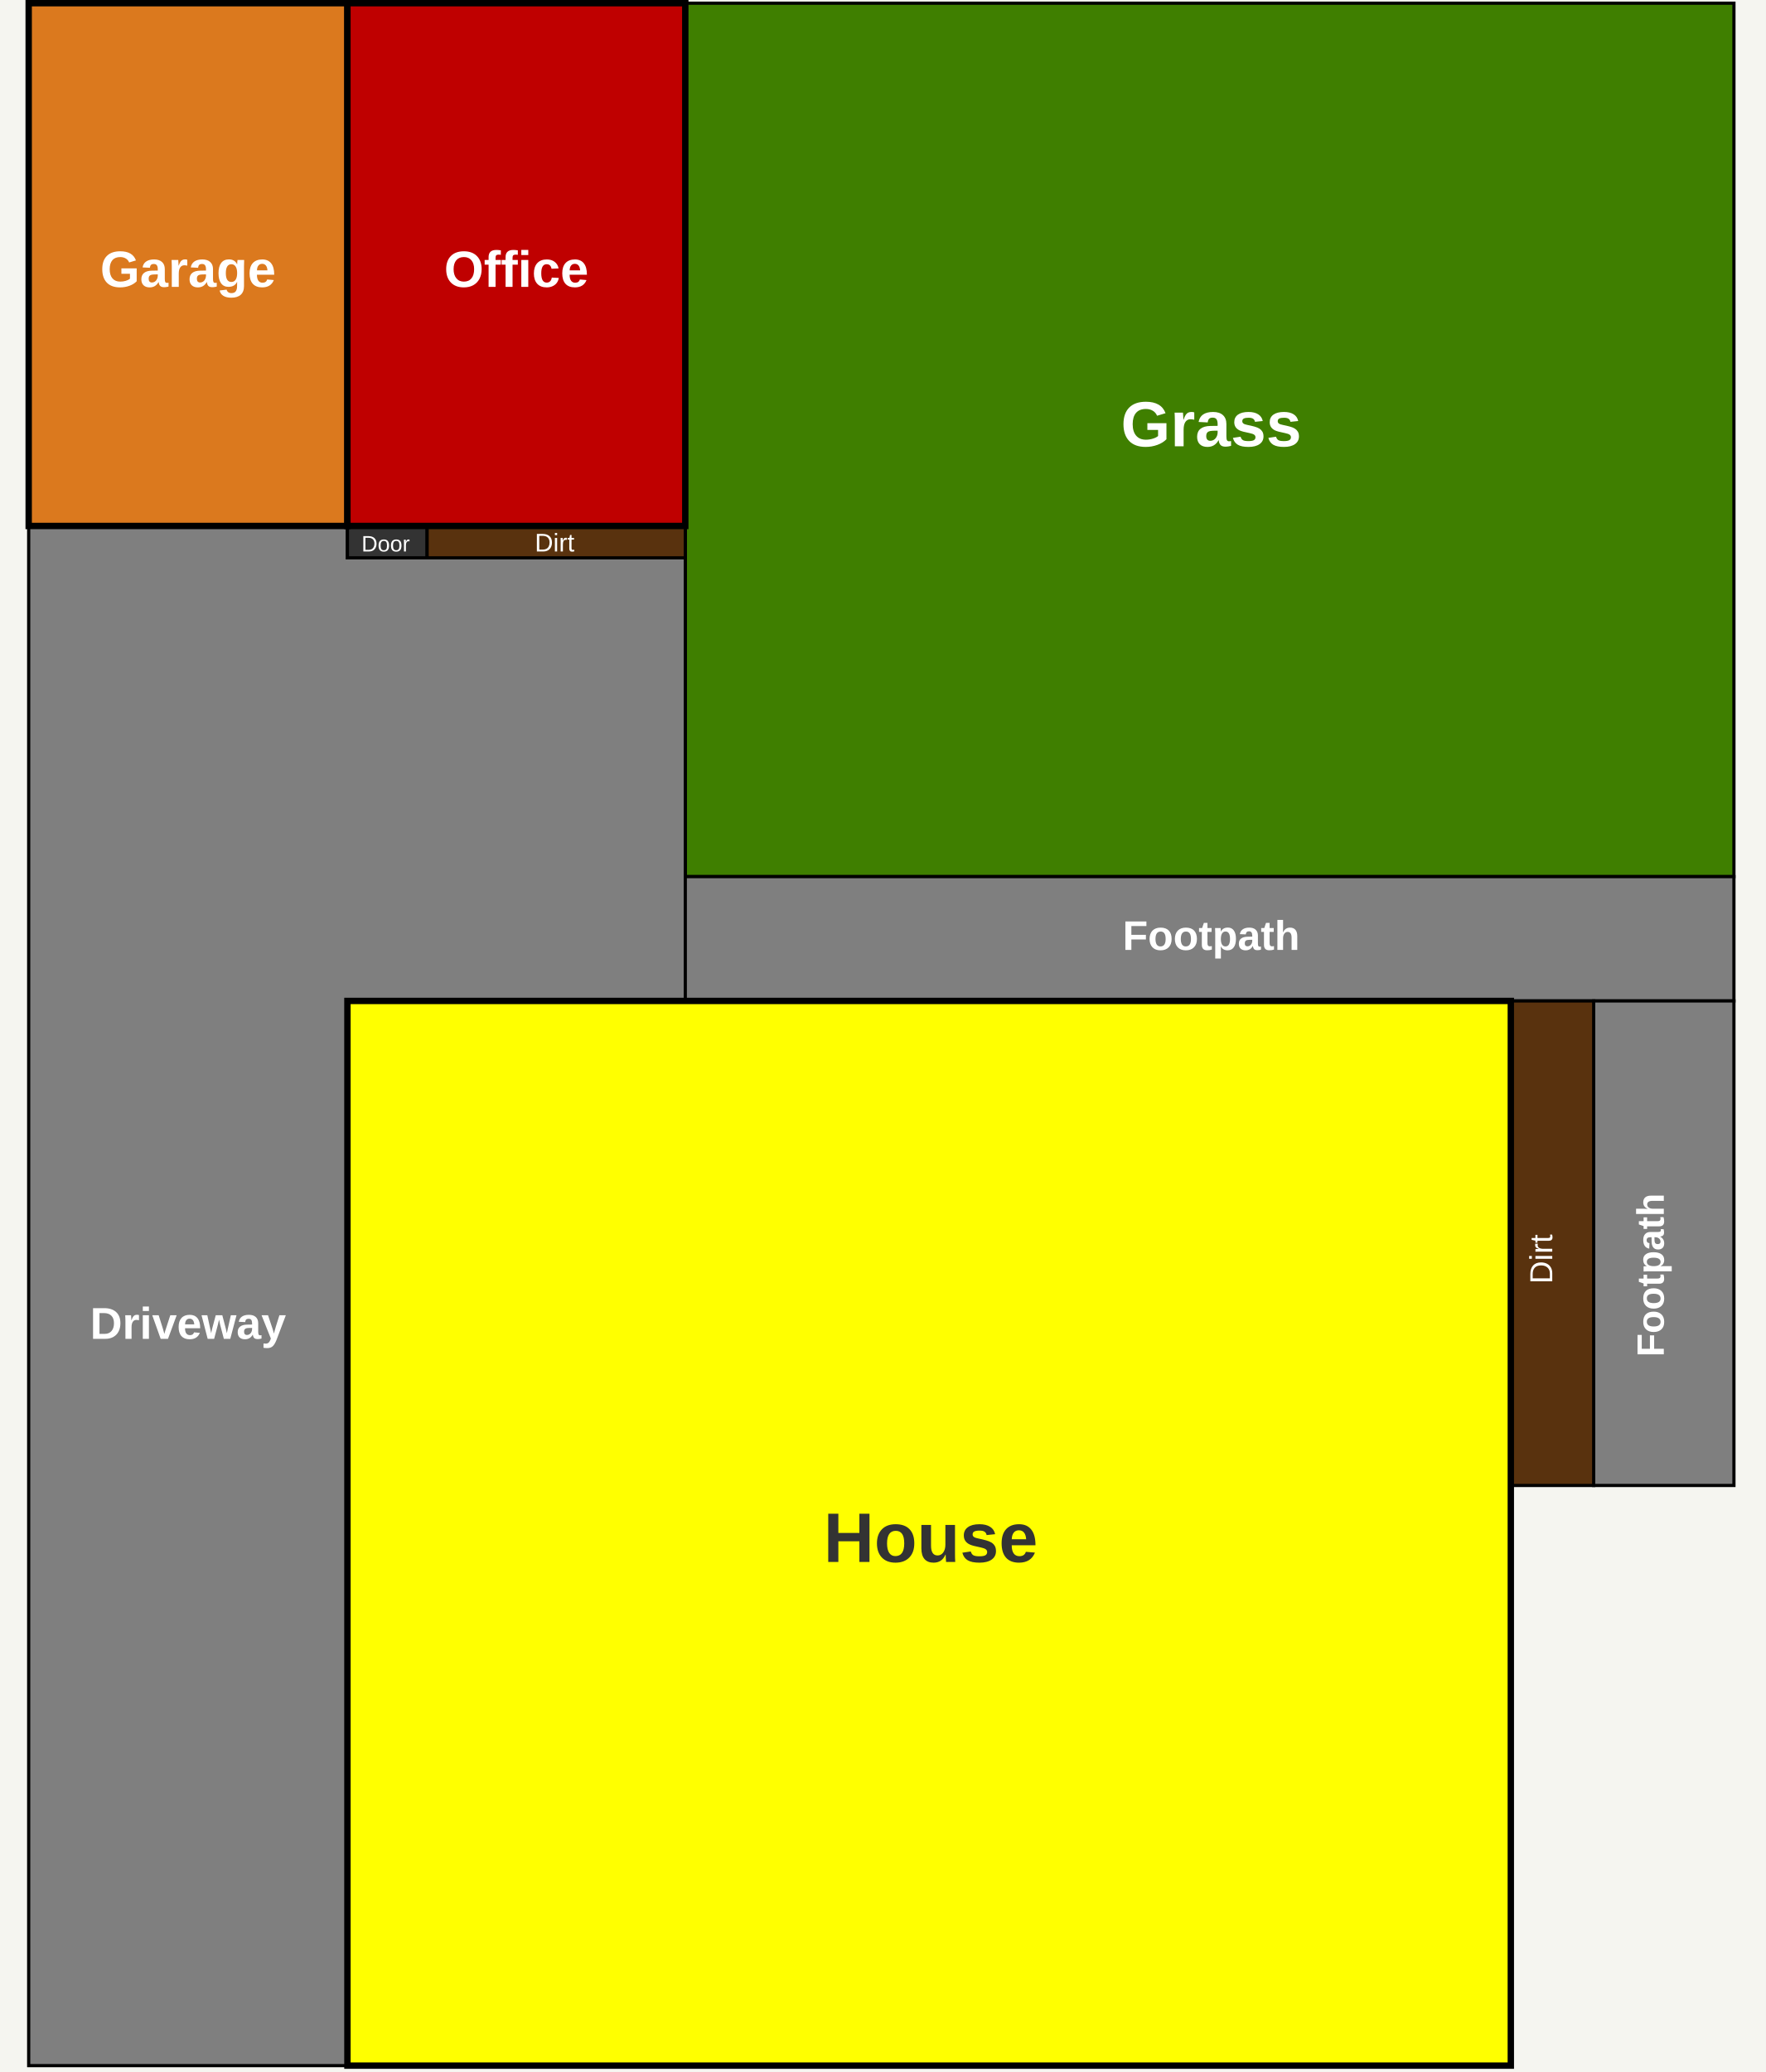
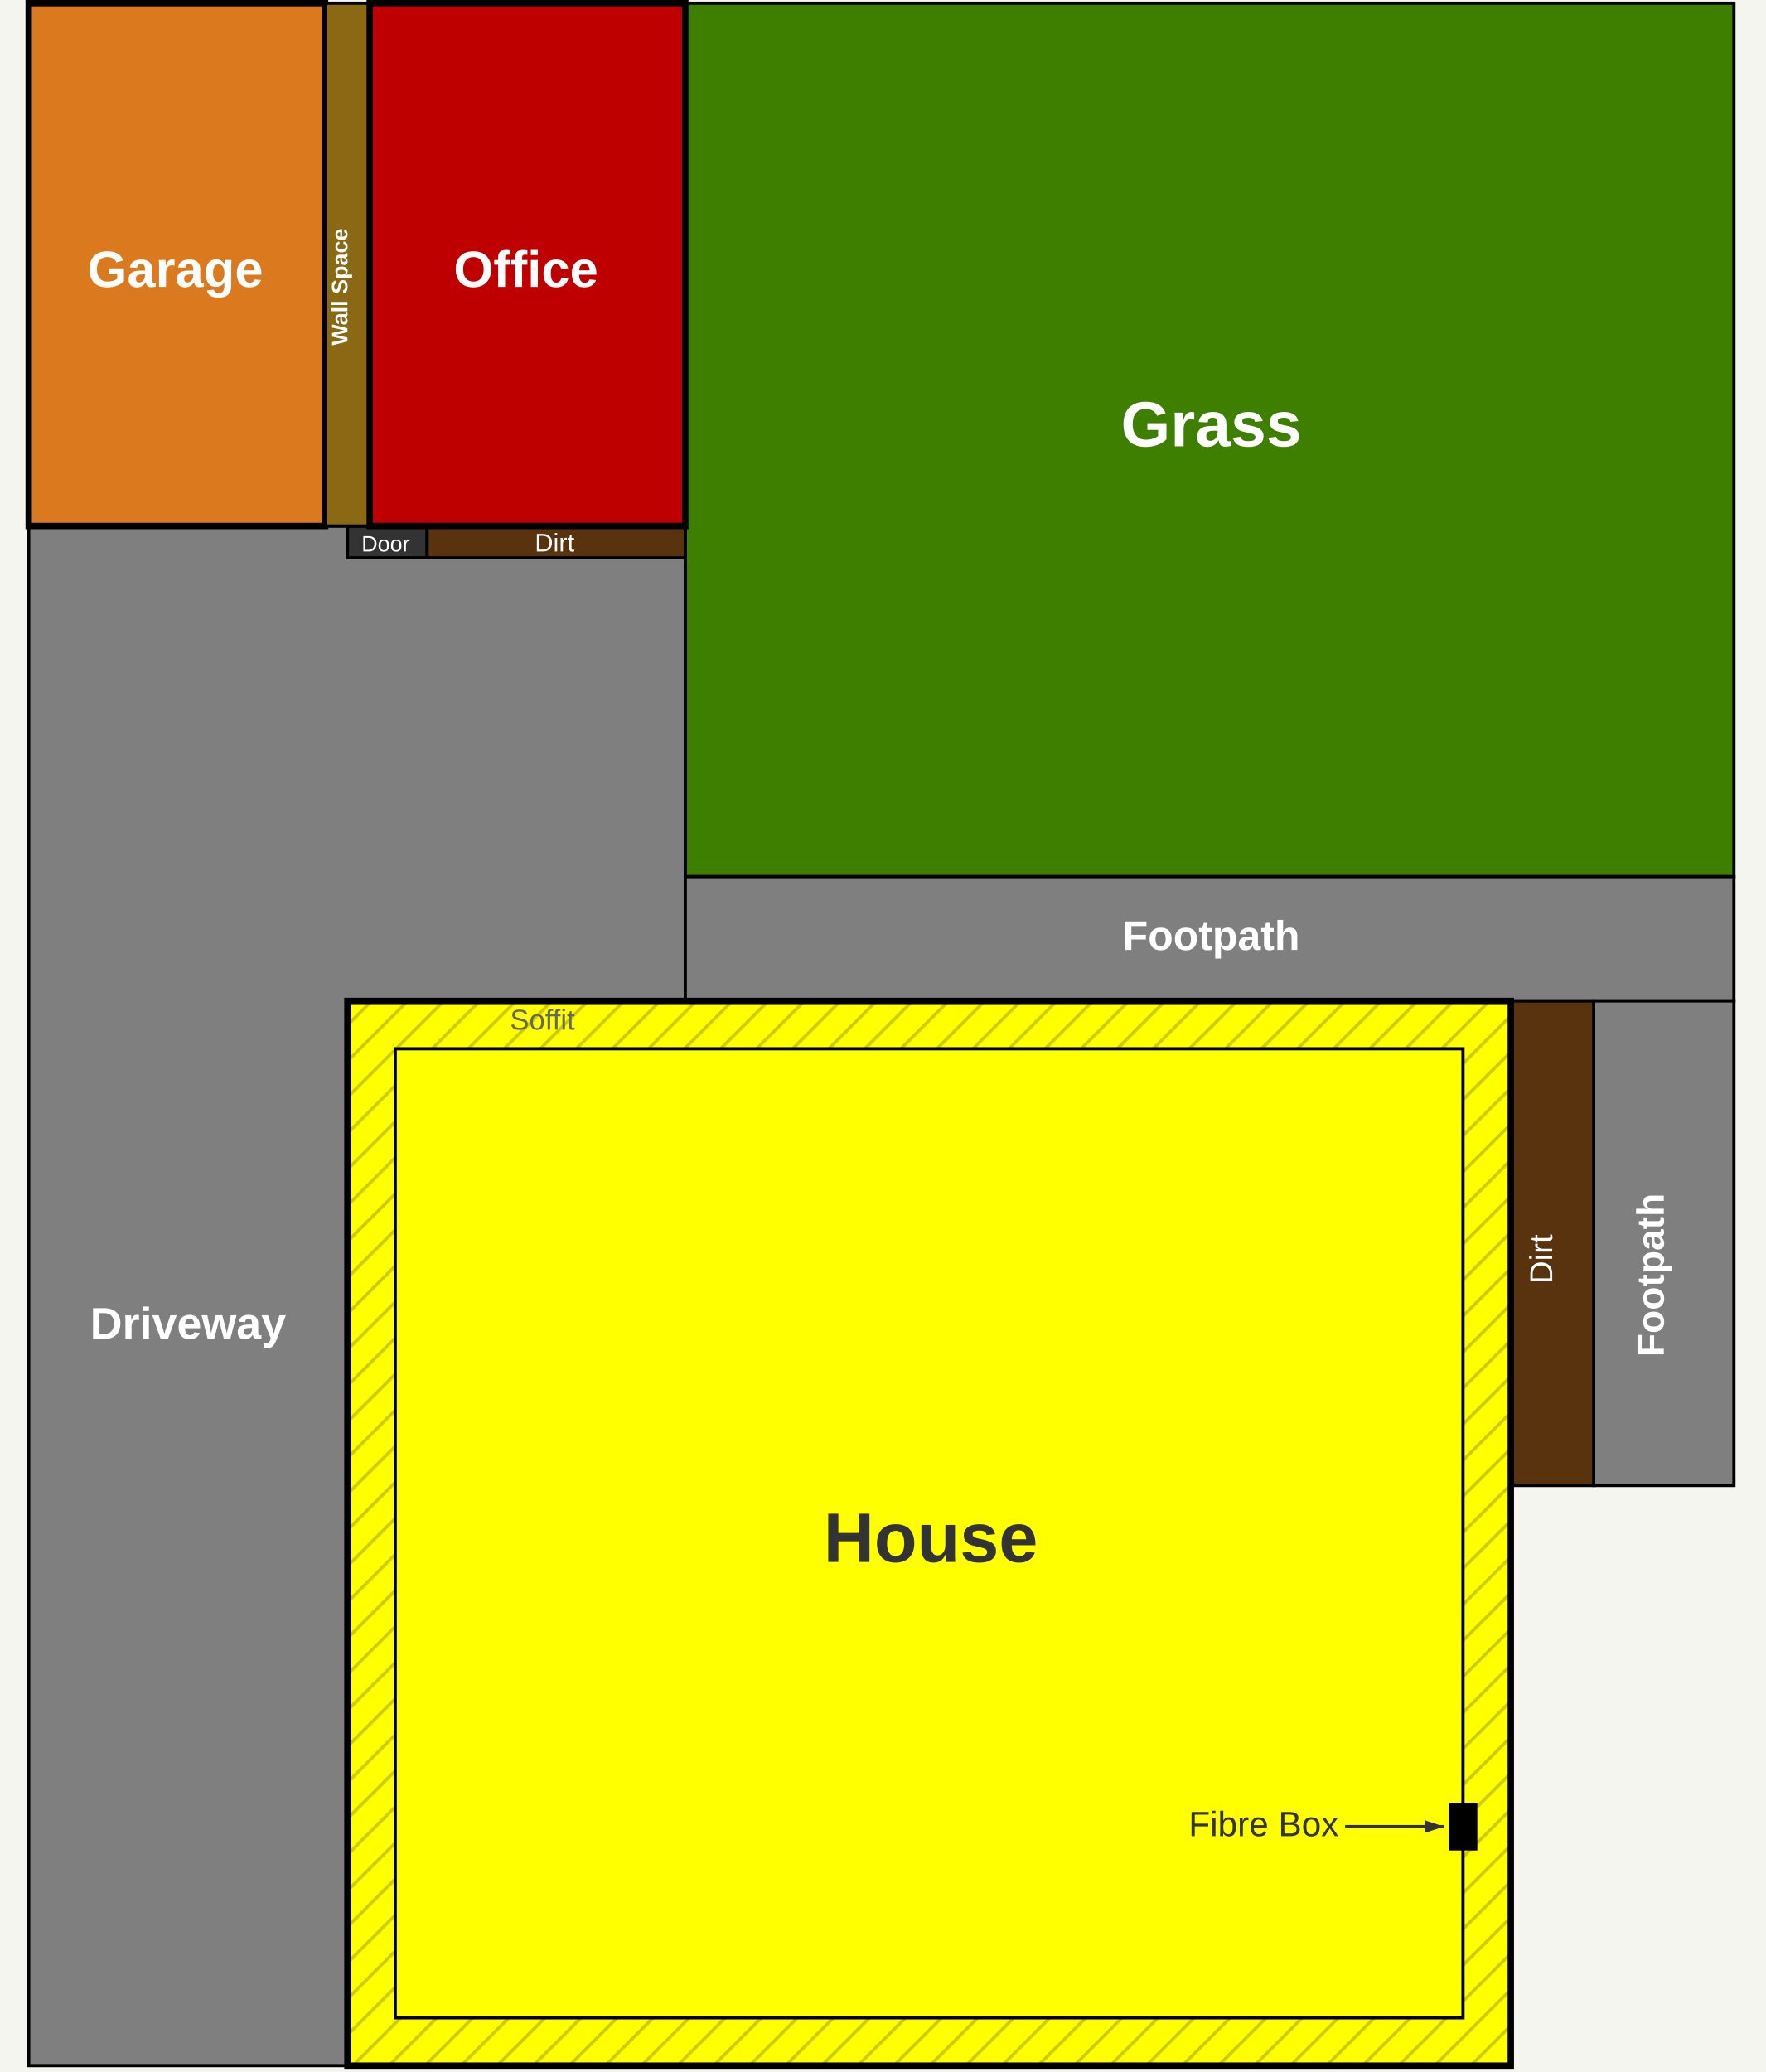
<svg xmlns="http://www.w3.org/2000/svg" width="554" height="650" font-family="Arial, sans-serif">
+   <defs>
+     <pattern id="soffit-hatch" width="8" height="8" patternUnits="userSpaceOnUse" patternTransform="rotate(45)">
+       <rect width="8" height="8" fill="#ffff00" />
+       <line x1="0" y1="0" x2="0" y2="8" stroke="#cccc00" stroke-width="2" />
+     </pattern>
+     <marker id="arrowhead" markerWidth="6" markerHeight="4" refX="6" refY="2" orient="auto">
+       <polygon points="0,0 6,2 0,4" fill="#333" />
+     </marker>
+   </defs>
  <rect width="554" height="650" fill="#f5f5f0" />
  <rect x="215" y="1" width="329" height="274" fill="#3f7f00" stroke="#000" stroke-width="1" />
  <polygon points="9,165 109,165 109,175 215,175 215,314 109,314 109,648 9,648" fill="#7f7f7f" stroke="#000" stroke-width="1" />
  <rect x="215" y="275" width="329" height="39" fill="#7f7f7f" stroke="#000" stroke-width="1" />
  <rect x="500" y="314" width="44" height="152" fill="#7f7f7f" stroke="#000" stroke-width="1" />
  <rect x="109" y="165" width="25" height="10" fill="#333" stroke="#000" stroke-width="1" />
  <text x="121" y="173" text-anchor="middle" fill="white" font-size="7">Door</text>
  <rect x="134" y="165" width="81" height="10" fill="#59320e" stroke="#000" stroke-width="1" />
  <rect x="474" y="314" width="26" height="152" fill="#59320e" stroke="#000" stroke-width="1" />
-   <rect x="109" y="314" width="365" height="334" fill="#ffff00" stroke="#000" stroke-width="2" />
-   <rect x="9" y="1" width="100" height="164" fill="#db791e" stroke="#000" stroke-width="2" />
-   <rect x="109" y="1" width="106" height="164" fill="#bf0000" stroke="#000" stroke-width="2" />
-   <text x="59" y="90" text-anchor="middle" fill="white" font-weight="bold" font-size="16">Garage</text>
-   <text x="162" y="90" text-anchor="middle" fill="white" font-weight="bold" font-size="16">Office</text>
+   <rect x="109" y="314" width="365" height="334" fill="url(#soffit-hatch)" stroke="#000" stroke-width="2" />
+   <rect x="124" y="329" width="335" height="304" fill="#ffff00" stroke="#000" stroke-width="1" />
+   <rect x="9" y="1" width="93" height="164" fill="#db791e" stroke="#000" stroke-width="2" />
+   <rect x="102" y="1" width="14" height="164" fill="#8B6914" stroke="#000" stroke-width="1" />
+   <rect x="116" y="1" width="99" height="164" fill="#bf0000" stroke="#000" stroke-width="2" />
+   <text x="55" y="90" text-anchor="middle" fill="white" font-weight="bold" font-size="16">Garage</text>
+   <text x="109" y="90" text-anchor="middle" fill="white" font-weight="bold" font-size="7" transform="rotate(-90,109,90)">Wall Space</text>
+   <text x="165" y="90" text-anchor="middle" fill="white" font-weight="bold" font-size="16">Office</text>
  <text x="380" y="140" text-anchor="middle" fill="white" font-weight="bold" font-size="20">Grass</text>
  <text x="59" y="420" text-anchor="middle" fill="white" font-weight="bold" font-size="14">Driveway</text>
  <text x="380" y="298" text-anchor="middle" fill="white" font-weight="bold" font-size="13">Footpath</text>
  <text x="522" y="400" text-anchor="middle" fill="white" font-weight="bold" font-size="12" transform="rotate(-90,522,400)">Footpath</text>
  <text x="292" y="490" text-anchor="middle" fill="#333" font-weight="bold" font-size="22">House</text>
  <text x="174" y="173" text-anchor="middle" fill="white" font-size="8">Dirt</text>
  <text x="487" y="395" text-anchor="middle" fill="white" font-size="10" transform="rotate(-90,487,395)">Dirt</text>
+   <text x="160" y="323" fill="#666" font-size="9">Soffit</text>
+   <rect x="455" y="566" width="8" height="14" fill="#000" stroke="#000" stroke-width="1" />
+   <text x="420" y="576" text-anchor="end" fill="#333" font-size="11">Fibre Box</text>
+   <line x1="422" y1="573" x2="453" y2="573" stroke="#333" stroke-width="1" marker-end="url(#arrowhead)" />
</svg>
